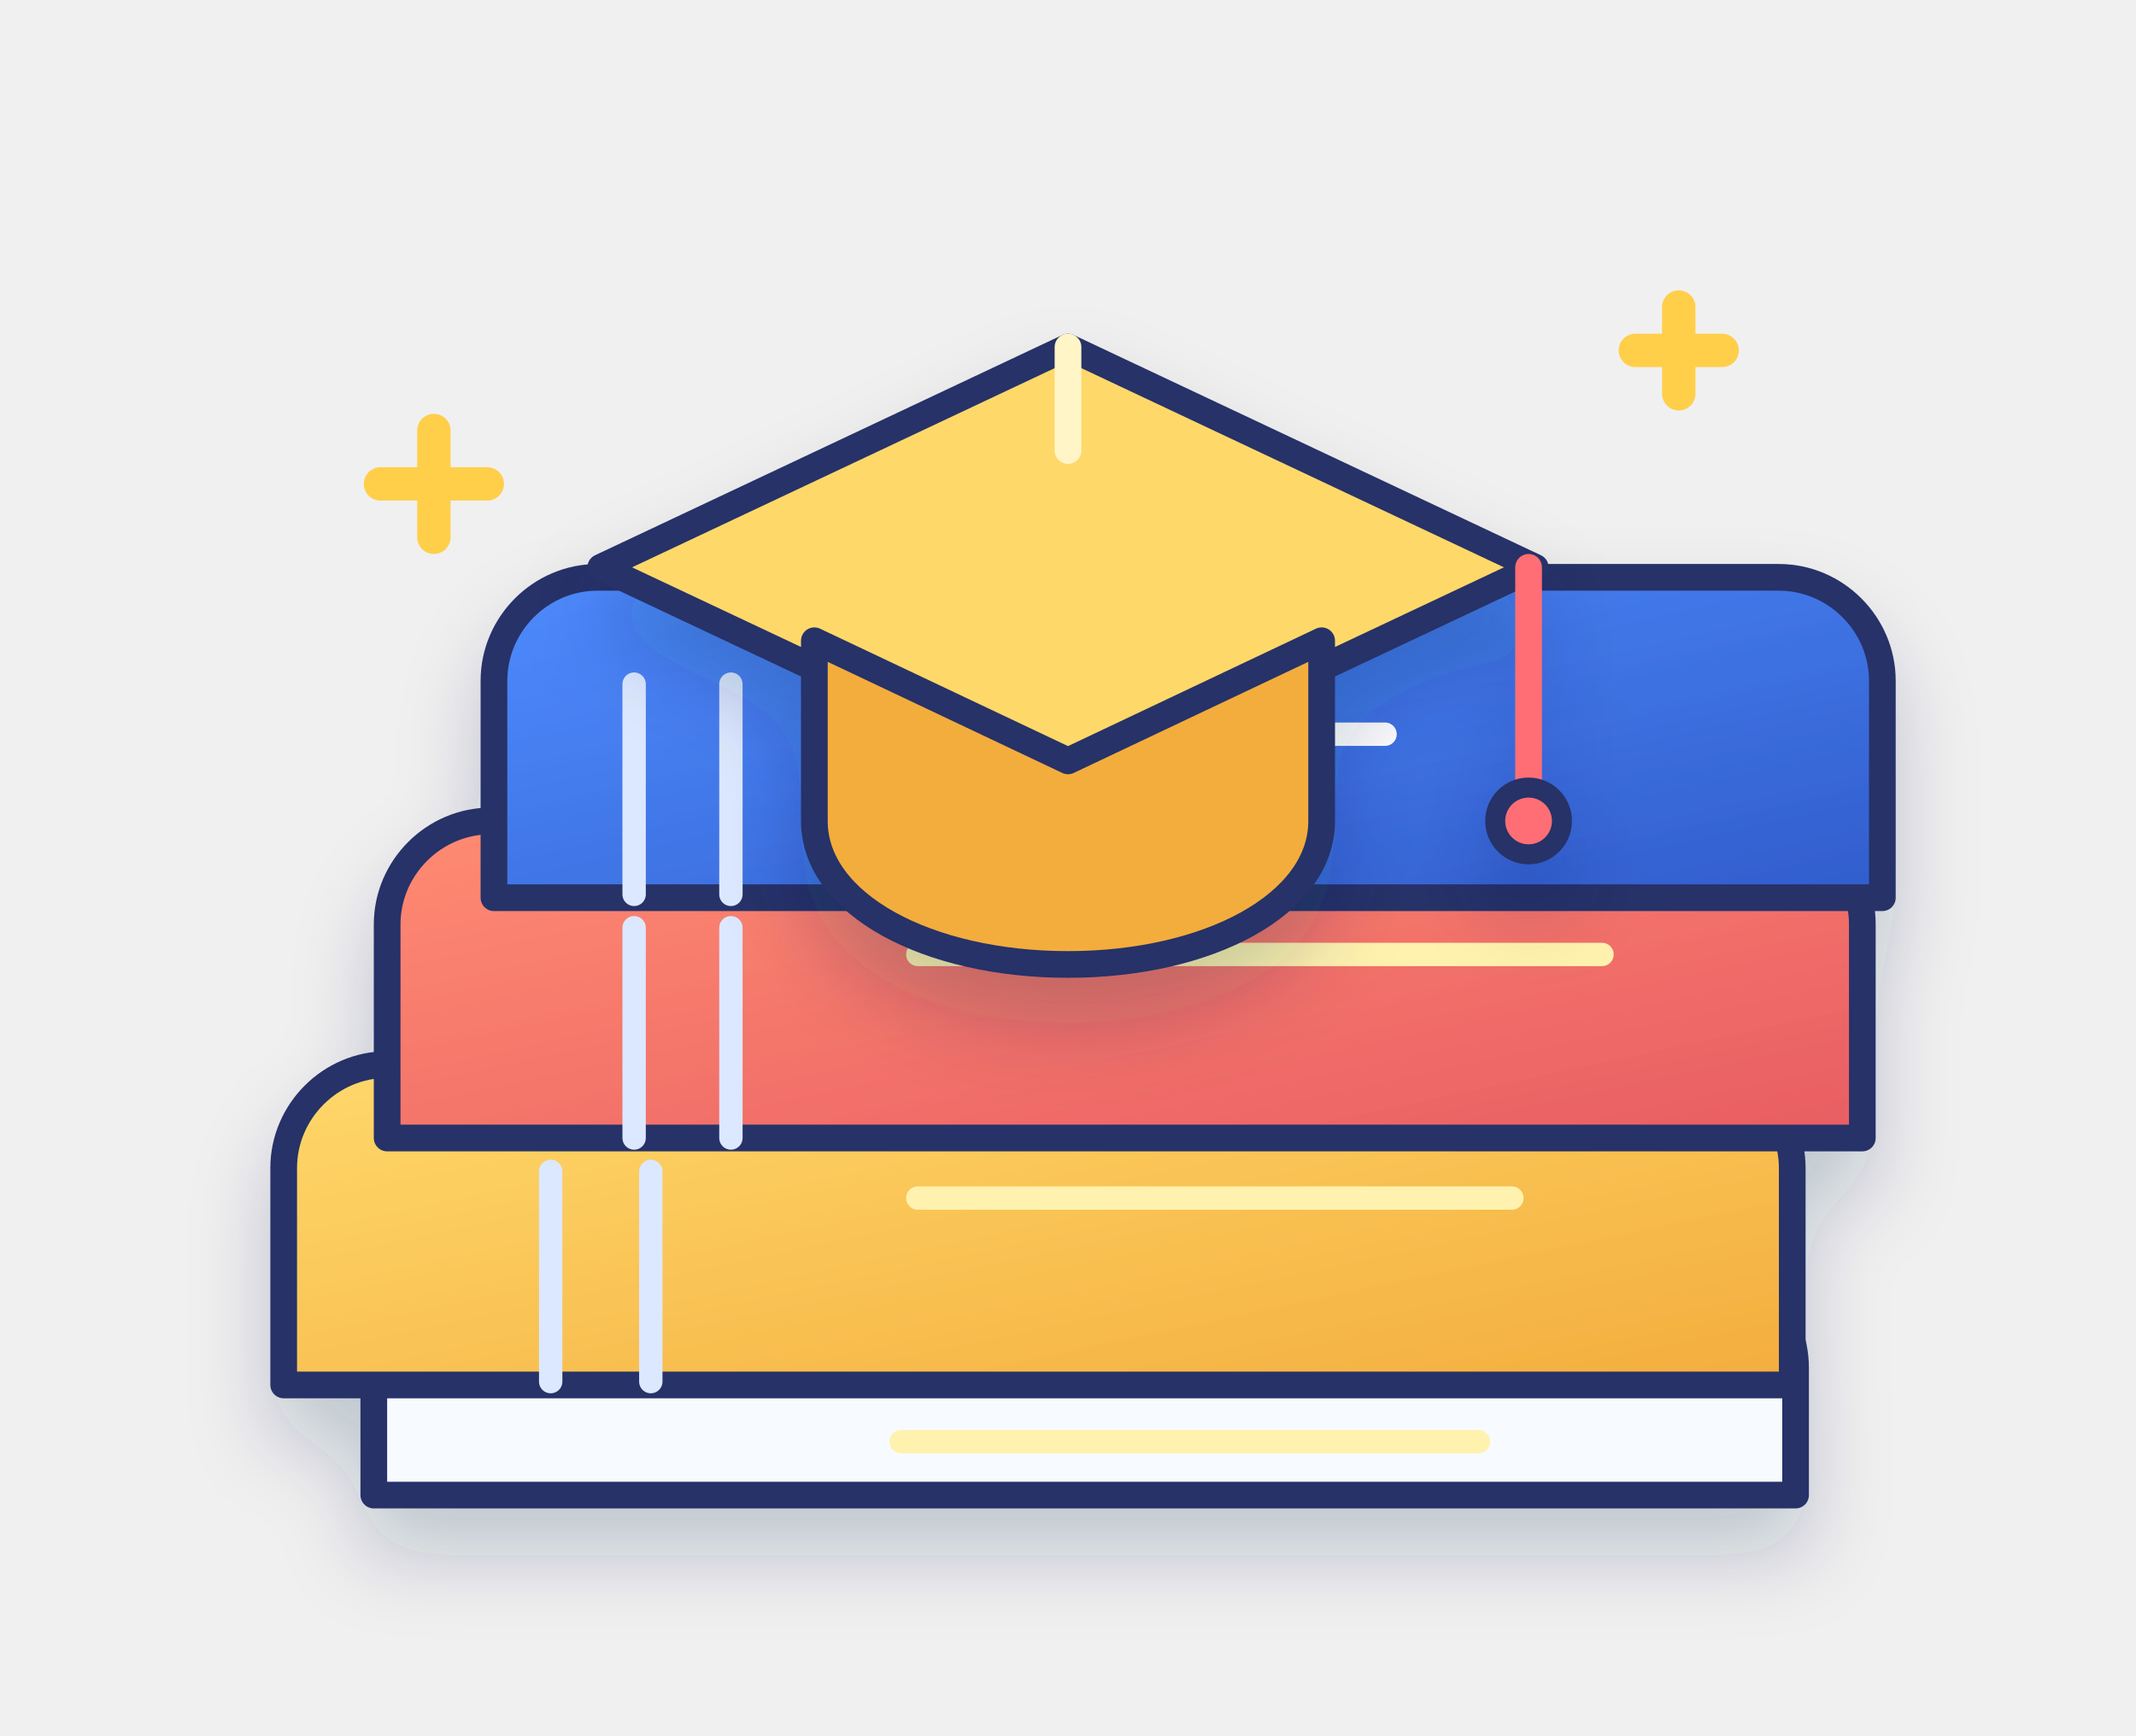
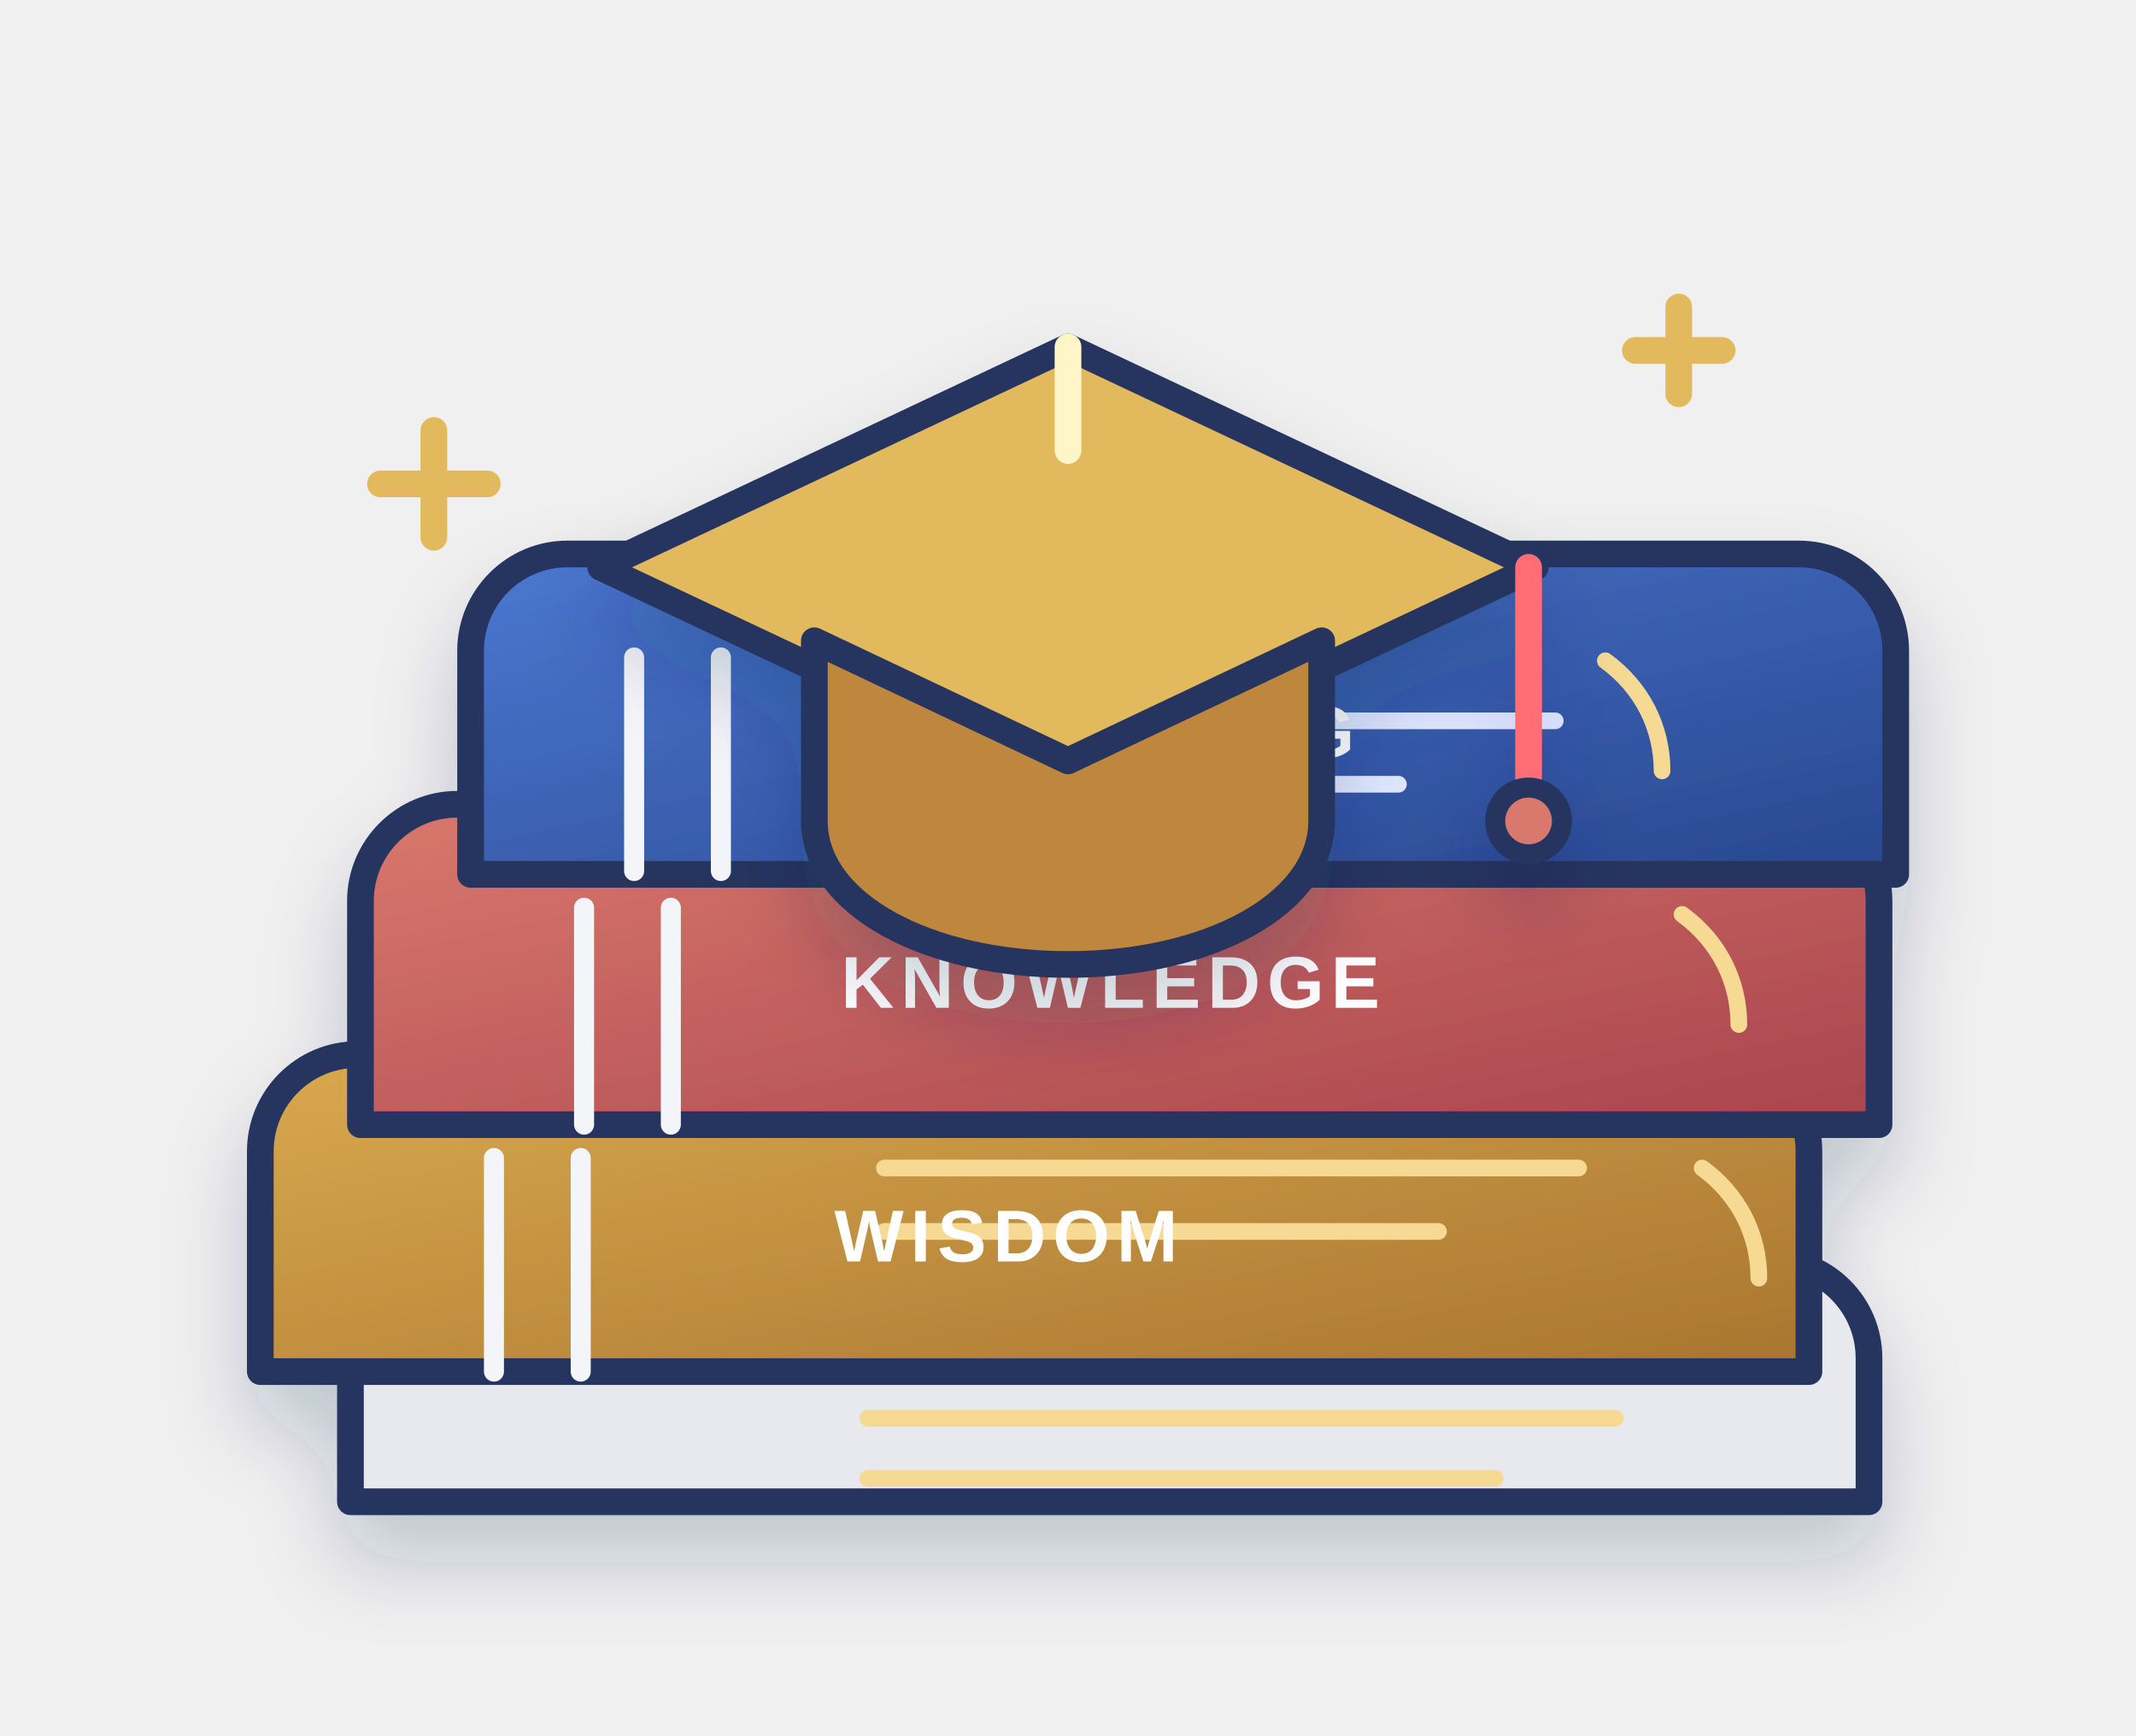
<svg xmlns="http://www.w3.org/2000/svg" viewBox="0 0 640 520" role="img" aria-labelledby="title desc">
  <defs>
    <linearGradient id="bookBlue" x1="0" x2="1" y1="0" y2="1">
-       <stop offset="0" stop-color="#4f8cff" />
-       <stop offset="1" stop-color="#315dcc" />
+       <stop offset="0" stop-color="#4b78d1" />
+       <stop offset="1" stop-color="#29478f" />
    </linearGradient>
    <linearGradient id="bookCoral" x1="0" x2="1" y1="0" y2="1">
-       <stop offset="0" stop-color="#ff8b72" />
-       <stop offset="1" stop-color="#e85d63" />
+       <stop offset="0" stop-color="#d9786c" />
+       <stop offset="1" stop-color="#a9444e" />
    </linearGradient>
    <linearGradient id="bookGold" x1="0" x2="1" y1="0" y2="1">
-       <stop offset="0" stop-color="#ffd86b" />
-       <stop offset="1" stop-color="#f3ad3d" />
+       <stop offset="0" stop-color="#d9a94f" />
+       <stop offset="1" stop-color="#a8752f" />
    </linearGradient>
    <filter id="shadow" x="-20%" y="-20%" width="140%" height="160%">
      <feDropShadow dx="0" dy="14" stdDeviation="12" flood-color="#1d2450" flood-opacity=".2" />
    </filter>
  </defs>
-   <g filter="url(#shadow)" stroke="#273267" stroke-linecap="round" stroke-linejoin="round">
-     <path fill="#f7fbff" stroke-width="8" d="M112 410c0-18 15-33 33-33h360c18 0 33 15 33 33v38H112z" />
-     <path fill="url(#bookGold)" stroke-width="8" d="M85 350c0-17 14-31 31-31h390c17 0 31 14 31 31v65H85z" />
-     <path fill="url(#bookCoral)" stroke-width="8" d="M116 277c0-17 14-31 31-31h380c17 0 31 14 31 31v64H116z" />
-     <path fill="url(#bookBlue)" stroke-width="8" d="M148 204c0-17 14-31 31-31h354c17 0 31 14 31 31v65H148z" />
-     <path fill="none" stroke="#dce8ff" stroke-width="7" d="M190 205v63M219 205v63M190 278v63M219 278v63M165 351v63M195 351v63" />
-     <path fill="none" stroke="#fff2ae" stroke-width="7" d="M275 359h178M275 286h205M270 432h173" />
-     <path fill="none" stroke="#fff" stroke-width="7" d="M280 220h135M280 238h103" />
+   <g filter="url(#shadow)" stroke="#26345e" stroke-linecap="round" stroke-linejoin="round">
+     <path fill="#e7e9ee" stroke-width="8" d="M105 407c0-16 13-29 29-29h397c16 0 29 13 29 29v43H105z" />
+     <path fill="url(#bookGold)" stroke-width="8" d="M78 345c0-16 13-29 29-29h406c16 0 29 13 29 29v66H78z" />
+     <path fill="url(#bookCoral)" stroke-width="8" d="M108 270c0-16 13-29 29-29h397c16 0 29 13 29 29v67H108z" />
+     <path fill="url(#bookBlue)" stroke-width="8" d="M141 195c0-16 13-29 29-29h369c16 0 29 13 29 29v67H141z" />
+     <path fill="none" stroke="#f4f5f8" stroke-width="6" d="M190 197v64M216 197v64M175 272v65M201 272v65M148 347v64M174 347v64" />
+     <path fill="none" stroke="#f6d993" stroke-width="5" d="M265 350h208M265 369h166M260 425h224M260 443h188" />
+     <path fill="none" stroke="#dfe8ff" stroke-width="5" d="M265 216h201M265 235h154" />
+     <path fill="none" stroke="#f6d993" stroke-width="5" d="M510 350c11 8 17 20 17 33M504 274c11 8 17 20 17 33M481 198c11 8 17 20 17 33" />
  </g>
-   <g stroke="#273267" stroke-linecap="round" stroke-linejoin="round" filter="url(#shadow)">
-     <path fill="#ffd86b" stroke-width="8" d="M180 170 320 104l140 66-140 66z" />
-     <path fill="#f3ad3d" stroke-width="8" d="M244 192v54c0 25 34 43 76 43s76-18 76-43v-54l-76 36z" />
+   <g fill="#fff" font-family="Arial, sans-serif" font-size="22" font-weight="700" letter-spacing="2">
+     <text x="277" y="227">LEARNING</text>
+     <text x="252" y="302">KNOWLEDGE</text>
+     <text x="250" y="378">WISDOM</text>
+   </g>
+   <g stroke="#26345e" stroke-linecap="round" stroke-linejoin="round" filter="url(#shadow)">
+     <path fill="#e3b95d" stroke-width="8" d="M180 170 320 104l140 66-140 66z" />
+     <path fill="#bf873d" stroke-width="8" d="M244 192v54c0 25 34 43 76 43s76-18 76-43v-54l-76 36z" />
    <path fill="none" stroke="#fff5c7" stroke-width="8" d="M320 104v31" />
    <path fill="none" stroke="#ff6e74" stroke-width="8" d="M458 170v66" />
-     <circle cx="458" cy="246" r="10" fill="#ff6e74" stroke-width="6" />
+     <circle cx="458" cy="246" r="10" fill="#d9786c" stroke-width="6" />
  </g>
-   <g fill="none" stroke="#ffcf4a" stroke-linecap="round" stroke-width="10">
+   <g fill="none" stroke="#e3b95d" stroke-linecap="round" stroke-width="8">
    <path d="M114 145h32M130 129v32" />
    <path d="M490 105h26M503 92v26" />
  </g>
</svg>
